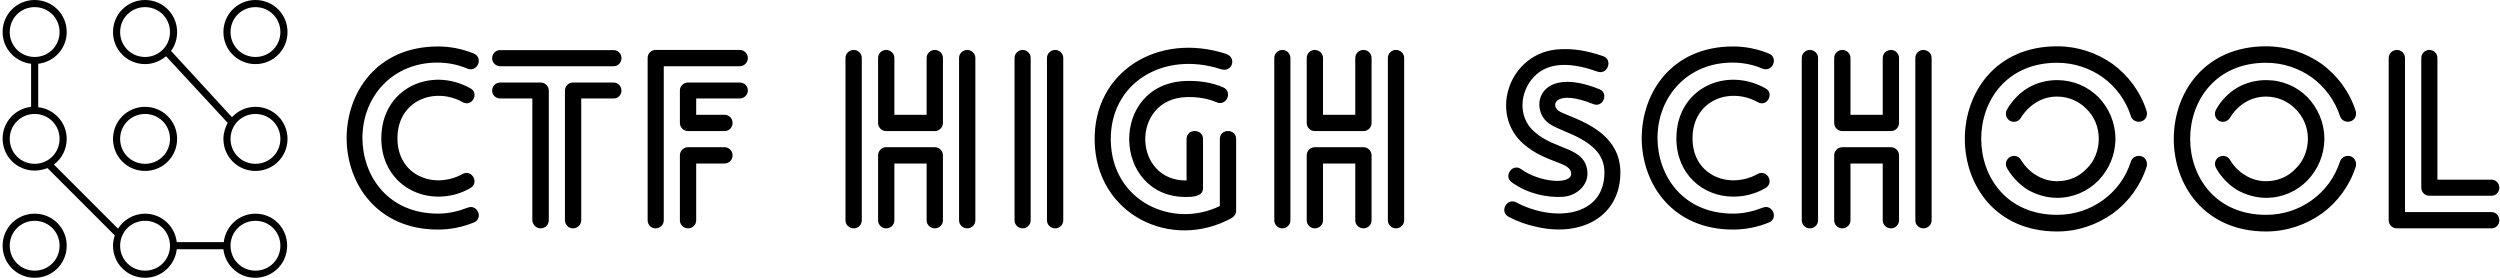
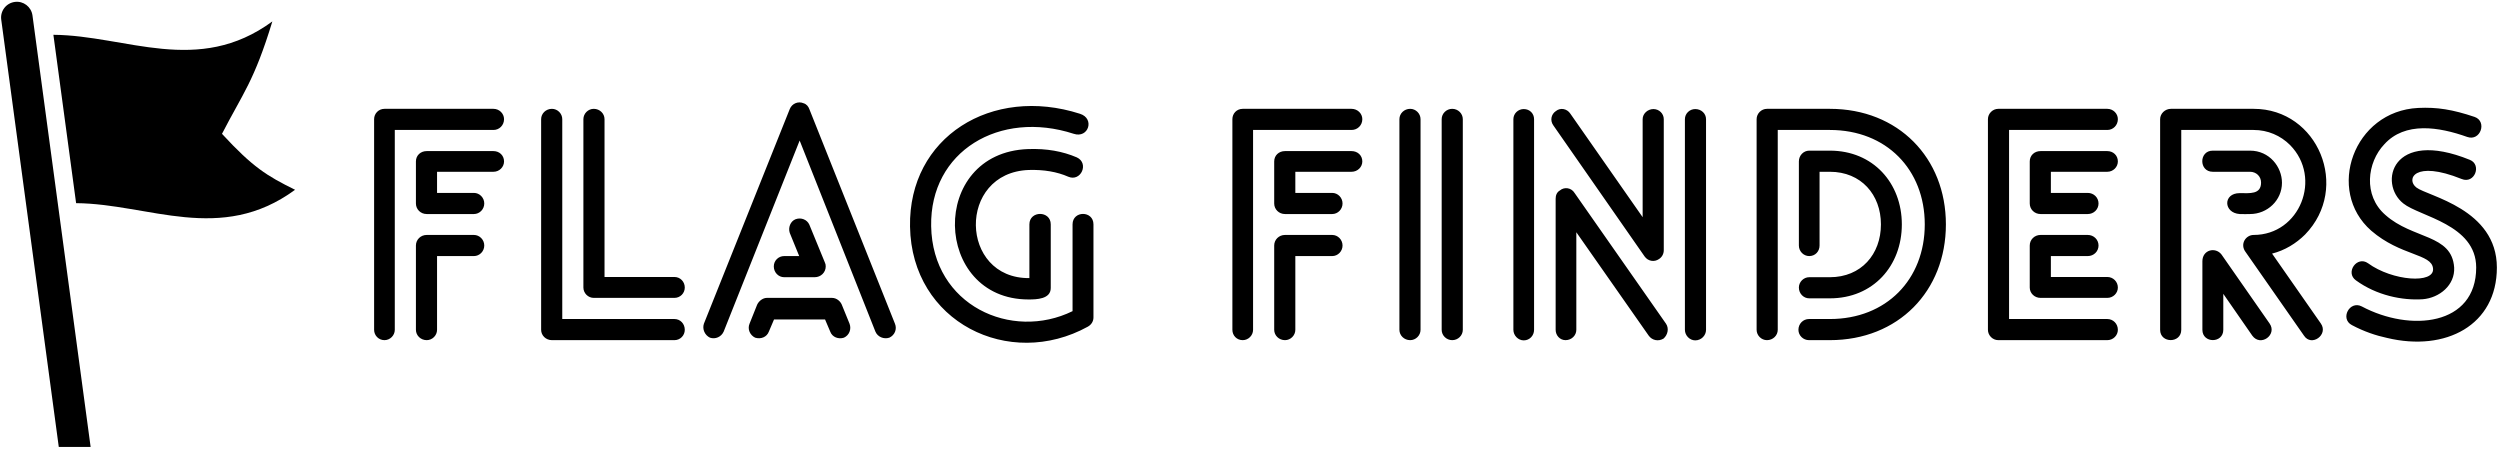
- <svg xmlns="http://www.w3.org/2000/svg" data-v-423bf9ae="" viewBox="0 0 810 90" class="iconLeft">
-   <g data-v-423bf9ae="" id="7d16bad5-cd4b-4238-8983-a2954bcc3239" fill="black" transform="matrix(5.617978,0,0,5.617978,108.5439,14.21348)">
-     <path d="M8.01 0.56L8.01 0.56C7.35 0.29 6.65 0.15 5.94 0.15C2.41 0.15 0.66 2.81 0.67 5.47C0.69 8.09 2.45 10.71 5.94 10.71C6.65 10.71 7.35 10.57 8.01 10.30C8.57 10.08 8.22 9.21 7.64 9.45C7.10 9.66 6.54 9.79 5.94 9.79C3.07 9.79 1.60 7.64 1.58 5.45C1.58 2.98 3.37 1.08 5.89 1.08C6.50 1.08 7.08 1.19 7.64 1.43C8.22 1.65 8.57 0.80 8.01 0.56ZM7.36 7.50L7.36 7.50C6.89 7.77 6.37 7.88 5.88 7.87C4.68 7.83 3.60 6.99 3.60 5.45C3.60 3.26 5.74 2.46 7.36 3.36C7.90 3.67 8.34 2.84 7.80 2.56C5.53 1.29 2.67 2.56 2.67 5.45C2.67 7.52 4.19 8.78 5.89 8.81C6.54 8.82 7.20 8.67 7.80 8.32C8.34 8.02 7.90 7.22 7.36 7.50ZM16.07 2.23L16.07 2.23L13.72 2.23C13.47 2.23 13.26 2.44 13.26 2.70L13.26 10.16C13.26 10.43 13.47 10.64 13.72 10.64C13.99 10.64 14.20 10.43 14.20 10.16L14.20 3.15L16.07 3.15C16.32 3.15 16.52 2.95 16.52 2.70C16.52 2.44 16.32 2.23 16.07 2.23ZM9.53 1.29L9.53 1.29L16.07 1.29C16.32 1.29 16.52 1.08 16.52 0.83C16.52 0.56 16.32 0.36 16.07 0.36L9.53 0.36C9.27 0.36 9.06 0.56 9.06 0.83C9.06 1.08 9.27 1.29 9.53 1.29ZM9.53 3.15L9.53 3.15L11.38 3.15L11.38 10.16C11.38 10.43 11.61 10.64 11.86 10.64C12.12 10.64 12.33 10.43 12.33 10.16L12.33 2.70C12.33 2.44 12.12 2.23 11.86 2.23L9.53 2.23C9.27 2.23 9.06 2.44 9.06 2.70C9.06 2.95 9.27 3.15 9.53 3.15ZM23.34 2.23L23.34 2.23L20.37 2.23C20.10 2.23 19.89 2.42 19.89 2.69L19.89 4.56C19.89 4.82 20.10 5.03 20.37 5.03L22.47 5.03C22.72 5.03 22.93 4.82 22.93 4.56C22.93 4.30 22.72 4.09 22.47 4.09L20.83 4.09L20.83 3.15L23.34 3.15C23.60 3.15 23.81 2.94 23.81 2.69C23.81 2.42 23.60 2.23 23.34 2.23ZM22.47 5.96L22.47 5.96L20.37 5.96C20.10 5.96 19.89 6.17 19.89 6.43L19.89 10.18C19.89 10.43 20.10 10.64 20.37 10.64C20.62 10.64 20.83 10.43 20.83 10.18L20.83 6.90L22.47 6.90C22.72 6.90 22.93 6.69 22.93 6.43C22.93 6.17 22.72 5.96 22.47 5.96ZM18.96 10.18L18.96 10.18L18.96 1.29L23.34 1.29C23.60 1.29 23.81 1.08 23.81 0.81C23.81 0.56 23.60 0.35 23.34 0.35L18.49 0.35C18.23 0.35 18.03 0.56 18.03 0.81L18.03 10.18C18.03 10.43 18.23 10.64 18.49 10.64C18.75 10.64 18.96 10.43 18.96 10.18ZM31.32 0.81L31.32 0.81L31.32 4.56C31.32 4.82 31.53 5.03 31.78 5.03L34.59 5.03C34.85 5.03 35.06 4.82 35.06 4.56L35.06 0.81C35.06 0.56 34.85 0.35 34.59 0.35C34.33 0.35 34.12 0.56 34.12 0.81L34.12 4.09L32.26 4.09L32.26 0.81C32.26 0.56 32.05 0.35 31.78 0.35C31.53 0.35 31.32 0.56 31.32 0.81ZM35.06 10.18L35.06 10.18L35.06 6.43C35.06 6.17 34.85 5.96 34.59 5.96L31.78 5.96C31.53 5.96 31.32 6.17 31.32 6.43L31.32 10.18C31.32 10.43 31.53 10.64 31.78 10.64C32.05 10.64 32.26 10.43 32.26 10.18L32.26 6.90L34.12 6.90L34.12 10.18C34.12 10.43 34.33 10.64 34.59 10.64C34.85 10.64 35.06 10.43 35.06 10.18ZM30.38 10.18L30.38 10.18L30.38 0.81C30.38 0.56 30.17 0.35 29.92 0.35C29.65 0.35 29.44 0.56 29.44 0.81L29.44 10.18C29.44 10.43 29.65 10.64 29.92 10.64C30.17 10.64 30.38 10.43 30.38 10.18ZM35.99 0.81L35.99 0.81L35.99 10.18C35.99 10.43 36.20 10.64 36.46 10.64C36.72 10.64 36.93 10.43 36.93 10.18L36.93 0.81C36.93 0.56 36.72 0.35 36.46 0.35C36.20 0.35 35.99 0.56 35.99 0.81ZM42 10.18L42 10.18L42 0.81C42 0.56 41.79 0.35 41.54 0.35C41.27 0.35 41.06 0.56 41.06 0.81L41.06 10.18C41.06 10.43 41.27 10.64 41.54 10.64C41.79 10.64 42 10.43 42 10.18ZM40.12 10.18L40.12 10.18L40.12 0.81C40.12 0.56 39.91 0.35 39.66 0.35C39.40 0.35 39.19 0.56 39.19 0.81L39.19 10.18C39.19 10.43 39.40 10.64 39.66 10.64C39.91 10.64 40.12 10.43 40.12 10.18ZM51.97 9.63L51.97 9.63L51.97 5.49C51.97 4.87 51.03 4.87 51.03 5.49L51.03 9.35C48.33 10.68 44.80 9.10 44.74 5.57C44.69 2.23 47.80 0.39 51.09 1.46L51.09 1.46C51.74 1.68 52.04 0.78 51.37 0.57C47.45-0.69 43.74 1.60 43.81 5.59C43.88 9.84 48.22 11.97 51.72 10.04C51.87 9.95 51.97 9.80 51.97 9.63ZM51.23 2.51L51.23 2.51C50.60 2.24 49.88 2.11 49.06 2.14C44.62 2.30 44.81 8.83 49.07 8.83C49.42 8.83 50.06 8.82 50.06 8.32L50.06 5.49C50.06 4.87 49.11 4.87 49.11 5.49L49.11 7.88C45.99 7.91 45.89 3.19 49.08 3.07C49.76 3.05 50.34 3.15 50.85 3.37C51.41 3.61 51.79 2.77 51.23 2.51ZM56.04 0.81L56.04 0.81L56.04 4.56C56.04 4.82 56.25 5.03 56.50 5.03L59.32 5.03C59.57 5.03 59.78 4.82 59.78 4.56L59.78 0.81C59.78 0.56 59.57 0.35 59.32 0.35C59.05 0.35 58.84 0.56 58.84 0.81L58.84 4.09L56.98 4.09L56.98 0.81C56.98 0.56 56.77 0.35 56.50 0.35C56.25 0.35 56.04 0.56 56.04 0.81ZM59.78 10.18L59.78 10.18L59.78 6.43C59.78 6.17 59.57 5.96 59.32 5.96L56.50 5.96C56.25 5.96 56.04 6.17 56.04 6.43L56.04 10.18C56.04 10.43 56.25 10.64 56.50 10.64C56.77 10.64 56.98 10.43 56.98 10.18L56.98 6.90L58.84 6.90L58.84 10.18C58.84 10.43 59.05 10.64 59.32 10.64C59.57 10.64 59.78 10.43 59.78 10.18ZM55.10 10.18L55.10 10.18L55.10 0.81C55.10 0.56 54.89 0.35 54.64 0.35C54.38 0.35 54.17 0.56 54.17 0.81L54.17 10.18C54.17 10.43 54.38 10.64 54.64 10.64C54.89 10.64 55.10 10.43 55.10 10.18ZM60.72 0.81L60.72 0.81L60.72 10.18C60.72 10.43 60.93 10.64 61.18 10.64C61.45 10.64 61.66 10.43 61.66 10.18L61.66 0.81C61.66 0.56 61.45 0.35 61.18 0.35C60.93 0.35 60.72 0.56 60.72 0.81ZM73.14 0.71L73.14 0.71C72.16 0.38 71.47 0.27 70.63 0.31C67.75 0.45 66.51 3.99 68.54 5.77C69.85 6.90 71.23 6.79 71.29 7.45C71.37 8.15 69.48 8.01 68.40 7.22C67.91 6.87 67.37 7.63 67.86 7.98C68.78 8.65 69.92 8.88 70.83 8.82C71.58 8.76 72.27 8.19 72.23 7.41C72.13 5.92 70.39 6.16 69.17 5.07C68.17 4.20 68.36 2.73 69.12 1.93C70.04 0.91 71.55 1.15 72.81 1.60C73.40 1.81 73.71 0.91 73.14 0.71ZM67.68 9.97L67.68 9.97C68.22 10.26 68.77 10.44 69.24 10.54C71.86 11.17 74.13 9.97 74.13 7.41C74.13 4.80 71.06 4.24 70.55 3.85C70.08 3.49 70.45 2.62 72.56 3.47C73.14 3.71 73.47 2.84 72.93 2.62C69.44 1.20 68.85 3.68 69.97 4.56C70.69 5.14 73.21 5.49 73.21 7.41C73.21 10.00 70.28 10.29 68.12 9.14C67.58 8.86 67.14 9.69 67.68 9.97ZM70.74 7.90L70.74 7.90L70.74 7.90L70.74 7.90ZM82.70 0.56L82.70 0.56C82.04 0.29 81.34 0.15 80.63 0.15C77.10 0.15 75.35 2.81 75.36 5.47C75.38 8.09 77.14 10.71 80.63 10.71C81.34 10.71 82.04 10.57 82.70 10.30C83.26 10.08 82.91 9.21 82.33 9.45C81.79 9.66 81.23 9.79 80.63 9.79C77.76 9.79 76.29 7.64 76.27 5.45C76.27 2.98 78.06 1.08 80.58 1.08C81.19 1.08 81.77 1.19 82.33 1.43C82.91 1.65 83.26 0.80 82.70 0.56ZM82.05 7.50L82.05 7.50C81.58 7.77 81.06 7.88 80.57 7.87C79.37 7.83 78.29 6.99 78.29 5.45C78.29 3.26 80.43 2.46 82.05 3.36C82.59 3.67 83.03 2.84 82.49 2.56C80.22 1.29 77.36 2.56 77.36 5.45C77.36 7.52 78.88 8.78 80.58 8.81C81.23 8.82 81.89 8.67 82.49 8.32C83.03 8.02 82.59 7.22 82.05 7.50ZM86.46 0.81L86.46 0.81L86.46 4.56C86.46 4.82 86.67 5.03 86.93 5.03L89.74 5.03C89.99 5.03 90.20 4.82 90.20 4.56L90.20 0.81C90.20 0.56 89.99 0.35 89.74 0.35C89.47 0.35 89.26 0.56 89.26 0.81L89.26 4.09L87.40 4.09L87.40 0.81C87.40 0.56 87.19 0.35 86.93 0.35C86.67 0.35 86.46 0.56 86.46 0.81ZM90.20 10.18L90.20 10.18L90.20 6.43C90.20 6.17 89.99 5.96 89.74 5.96L86.93 5.96C86.67 5.96 86.46 6.17 86.46 6.43L86.46 10.18C86.46 10.43 86.67 10.64 86.93 10.64C87.19 10.64 87.40 10.43 87.40 10.18L87.40 6.90L89.26 6.90L89.26 10.18C89.26 10.43 89.47 10.64 89.74 10.64C89.99 10.64 90.20 10.43 90.20 10.18ZM85.53 10.18L85.53 10.18L85.53 0.81C85.53 0.56 85.32 0.35 85.06 0.35C84.80 0.35 84.59 0.56 84.59 0.81L84.59 10.18C84.59 10.43 84.80 10.64 85.06 10.64C85.32 10.64 85.53 10.43 85.53 10.18ZM91.14 0.81L91.14 0.81L91.14 10.18C91.14 10.43 91.35 10.64 91.60 10.64C91.87 10.64 92.08 10.43 92.08 10.18L92.08 0.81C92.08 0.56 91.87 0.35 91.60 0.35C91.35 0.35 91.14 0.56 91.14 0.81ZM104.48 3.88L104.48 3.88C104.13 2.77 103.43 1.83 102.52 1.16C101.61 0.52 100.52 0.14 99.32 0.14C92.22 0.14 92.22 10.82 99.32 10.82C100.52 10.82 101.61 10.43 102.52 9.79C103.43 9.13 104.13 8.18 104.48 7.08C104.55 6.83 104.43 6.55 104.17 6.48C103.92 6.41 103.64 6.54 103.57 6.79C103.28 7.70 102.72 8.47 101.95 9.02C101.22 9.55 100.31 9.86 99.32 9.86C93.48 9.86 93.48 1.09 99.32 1.09C100.31 1.09 101.22 1.41 101.95 1.93C102.72 2.49 103.28 3.26 103.57 4.16C103.64 4.41 103.92 4.55 104.17 4.47C104.43 4.40 104.55 4.13 104.48 3.88ZM96.43 7.17L96.43 7.17C96.73 7.69 97.15 8.12 97.65 8.43C98.15 8.71 98.73 8.88 99.32 8.88C100.25 8.88 101.09 8.50 101.71 7.87C102.30 7.25 102.68 6.41 102.68 5.47C102.68 4.54 102.30 3.70 101.71 3.08C101.09 2.46 100.25 2.09 99.32 2.09C98.73 2.09 98.15 2.24 97.65 2.53C97.15 2.83 96.73 3.26 96.43 3.78C96.29 4.02 96.38 4.31 96.60 4.44C96.84 4.56 97.12 4.48 97.24 4.24C97.47 3.88 97.78 3.57 98.14 3.36C98.49 3.15 98.88 3.04 99.32 3.04C99.99 3.04 100.59 3.32 101.01 3.75C101.46 4.19 101.72 4.80 101.72 5.47C101.72 6.16 101.46 6.78 101.01 7.21C100.59 7.66 99.99 7.92 99.32 7.92C98.88 7.92 98.48 7.80 98.14 7.59C97.78 7.39 97.47 7.07 97.24 6.71C97.12 6.47 96.84 6.40 96.60 6.52C96.38 6.66 96.29 6.93 96.43 7.17ZM116.54 3.88L116.54 3.88C116.19 2.77 115.49 1.83 114.58 1.16C113.67 0.52 112.57 0.14 111.37 0.14C104.27 0.14 104.27 10.82 111.37 10.82C112.57 10.82 113.67 10.43 114.58 9.79C115.49 9.13 116.19 8.18 116.54 7.08C116.61 6.83 116.48 6.55 116.23 6.48C115.98 6.41 115.70 6.54 115.63 6.79C115.33 7.70 114.77 8.47 114.00 9.02C113.27 9.55 112.36 9.86 111.37 9.86C105.53 9.86 105.53 1.09 111.37 1.09C112.36 1.09 113.27 1.41 114.00 1.93C114.77 2.49 115.33 3.26 115.63 4.16C115.70 4.41 115.98 4.55 116.23 4.47C116.48 4.40 116.61 4.13 116.54 3.88ZM108.49 7.17L108.49 7.17C108.78 7.69 109.20 8.12 109.70 8.43C110.21 8.71 110.78 8.88 111.37 8.88C112.31 8.88 113.15 8.50 113.76 7.87C114.35 7.25 114.73 6.41 114.73 5.47C114.73 4.54 114.35 3.70 113.76 3.08C113.15 2.46 112.31 2.09 111.37 2.09C110.78 2.09 110.21 2.24 109.70 2.53C109.20 2.83 108.78 3.26 108.49 3.78C108.35 4.02 108.43 4.31 108.65 4.44C108.89 4.56 109.17 4.48 109.30 4.24C109.52 3.88 109.83 3.57 110.19 3.36C110.54 3.15 110.94 3.04 111.37 3.04C112.04 3.04 112.64 3.32 113.06 3.75C113.51 4.19 113.78 4.80 113.78 5.47C113.78 6.16 113.51 6.78 113.06 7.21C112.64 7.66 112.04 7.92 111.37 7.92C110.94 7.92 110.53 7.80 110.19 7.59C109.83 7.39 109.52 7.07 109.30 6.71C109.17 6.47 108.89 6.40 108.65 6.52C108.43 6.66 108.35 6.93 108.49 7.17ZM124.36 9.70L124.36 9.70L119.38 9.70L119.38 0.81C119.38 0.56 119.17 0.35 118.92 0.35C118.65 0.35 118.44 0.56 118.44 0.81L118.44 10.18C118.44 10.43 118.65 10.64 118.92 10.64L124.36 10.64C124.63 10.64 124.82 10.43 124.82 10.18C124.82 9.91 124.63 9.70 124.36 9.70ZM120.32 0.81L120.32 0.81L120.32 8.30C120.32 8.55 120.53 8.76 120.78 8.76L124.36 8.76C124.63 8.76 124.82 8.55 124.82 8.30C124.82 8.04 124.63 7.83 124.36 7.83L121.25 7.83L121.25 0.81C121.25 0.56 121.04 0.35 120.78 0.35C120.53 0.35 120.32 0.56 120.32 0.81Z" />
+ <svg xmlns="http://www.w3.org/2000/svg" data-v-423bf9ae="" viewBox="0 0 624 112" class="iconLeft">
+   <g data-v-423bf9ae="" id="3d989a5b-b264-4327-ba39-2b140cb26925" fill="black" transform="matrix(5.61095,0,0,5.61095,87.09344,25.20089)">
+     <path d="M6.43 2.23L6.43 2.23L3.46 2.23C3.19 2.23 2.98 2.42 2.98 2.69L2.98 4.56C2.98 4.82 3.19 5.03 3.46 5.03L5.56 5.03C5.81 5.03 6.02 4.82 6.02 4.56C6.02 4.30 5.81 4.09 5.56 4.09L3.92 4.09L3.92 3.15L6.43 3.15C6.69 3.15 6.90 2.94 6.90 2.69C6.90 2.42 6.69 2.23 6.43 2.23ZM5.56 5.96L5.56 5.96L3.46 5.96C3.19 5.96 2.98 6.17 2.98 6.43L2.98 10.18C2.98 10.43 3.19 10.64 3.46 10.64C3.71 10.64 3.92 10.43 3.92 10.18L3.92 6.90L5.56 6.90C5.81 6.90 6.02 6.69 6.02 6.43C6.02 6.17 5.81 5.96 5.56 5.96ZM2.04 10.18L2.04 10.18L2.04 1.29L6.43 1.29C6.69 1.29 6.90 1.08 6.90 0.81C6.90 0.56 6.69 0.35 6.43 0.35L1.58 0.35C1.32 0.35 1.12 0.56 1.12 0.81L1.12 10.18C1.12 10.43 1.32 10.64 1.58 10.64C1.83 10.64 2.04 10.43 2.04 10.18ZM14.48 9.70L14.48 9.70L9.49 9.70L9.49 0.81C9.49 0.56 9.28 0.35 9.03 0.35C8.76 0.35 8.55 0.56 8.55 0.81L8.55 10.18C8.55 10.43 8.76 10.64 9.03 10.64L14.48 10.64C14.74 10.64 14.94 10.43 14.94 10.18C14.94 9.91 14.74 9.70 14.48 9.70ZM10.43 0.81L10.43 0.81L10.43 8.30C10.43 8.55 10.64 8.76 10.89 8.76L14.48 8.76C14.74 8.76 14.94 8.55 14.94 8.30C14.94 8.04 14.74 7.83 14.48 7.83L11.37 7.83L11.37 0.81C11.37 0.56 11.16 0.35 10.89 0.35C10.64 0.35 10.43 0.56 10.43 0.81ZM19.36 7.84L19.36 7.84L20.72 7.84C20.99 7.84 21.21 7.63 21.21 7.36C21.21 7.29 21.20 7.24 21.17 7.18L20.48 5.50C20.38 5.28 20.12 5.17 19.87 5.26C19.64 5.35 19.53 5.63 19.61 5.87L20.03 6.90L19.36 6.90C19.11 6.90 18.90 7.10 18.90 7.36C18.90 7.63 19.11 7.84 19.36 7.84ZM18.68 10.26L18.68 10.26L18.91 9.72L21.18 9.72L21.41 10.26C21.50 10.51 21.78 10.61 22.02 10.53C22.26 10.42 22.36 10.15 22.27 9.91L21.94 9.10C21.88 8.92 21.70 8.76 21.49 8.76L18.59 8.76L18.59 8.76C18.42 8.76 18.24 8.89 18.16 9.06L17.82 9.91C17.72 10.15 17.84 10.42 18.07 10.53C18.33 10.61 18.59 10.50 18.68 10.26ZM16.67 10.26L16.67 10.26L20.05 1.76L23.42 10.26C23.52 10.50 23.80 10.61 24.04 10.53C24.28 10.42 24.39 10.15 24.29 9.91L20.48 0.36C20.44 0.25 20.36 0.14 20.22 0.10C19.99 0 19.71 0.11 19.61 0.36L15.79 9.91C15.71 10.15 15.83 10.42 16.06 10.53C16.30 10.61 16.56 10.50 16.67 10.26ZM33.12 9.63L33.12 9.63L33.12 5.49C33.12 4.87 32.19 4.87 32.19 5.49L32.19 9.35C29.48 10.68 25.96 9.10 25.90 5.57C25.84 2.23 28.95 0.39 32.24 1.46L32.24 1.46C32.90 1.68 33.19 0.78 32.52 0.57C28.60-0.69 24.89 1.60 24.96 5.59C25.03 9.84 29.37 11.97 32.87 10.04C33.03 9.95 33.12 9.80 33.12 9.63ZM32.38 2.51L32.38 2.51C31.75 2.24 31.04 2.11 30.21 2.14C25.77 2.30 25.97 8.83 30.23 8.83C30.58 8.83 31.22 8.82 31.22 8.32L31.22 5.49C31.22 4.87 30.27 4.87 30.27 5.49L30.27 7.88C27.15 7.91 27.05 3.19 30.24 3.07C30.91 3.05 31.50 3.15 32.00 3.37C32.56 3.61 32.94 2.77 32.38 2.51ZM44.60 2.23L44.60 2.23L41.64 2.23C41.37 2.23 41.16 2.42 41.16 2.69L41.16 4.56C41.16 4.82 41.37 5.03 41.64 5.03L43.74 5.03C43.99 5.03 44.20 4.82 44.20 4.56C44.20 4.30 43.99 4.09 43.74 4.09L42.10 4.09L42.10 3.15L44.60 3.15C44.87 3.15 45.08 2.94 45.08 2.69C45.08 2.42 44.87 2.23 44.60 2.23ZM43.74 5.96L43.74 5.96L41.64 5.96C41.37 5.96 41.16 6.17 41.16 6.43L41.16 10.18C41.16 10.43 41.37 10.64 41.64 10.64C41.89 10.64 42.10 10.43 42.10 10.18L42.10 6.90L43.74 6.90C43.99 6.90 44.20 6.69 44.20 6.43C44.20 6.17 43.99 5.96 43.74 5.96ZM40.22 10.18L40.22 10.18L40.22 1.29L44.60 1.29C44.87 1.29 45.08 1.08 45.08 0.81C45.08 0.56 44.87 0.35 44.60 0.35L39.76 0.35C39.49 0.35 39.30 0.56 39.30 0.81L39.30 10.18C39.30 10.43 39.49 10.64 39.76 10.64C40.01 10.64 40.22 10.43 40.22 10.18ZM49.55 10.18L49.55 10.18L49.55 0.81C49.55 0.56 49.34 0.35 49.08 0.35C48.82 0.35 48.61 0.56 48.61 0.81L48.61 10.18C48.61 10.43 48.82 10.64 49.08 10.64C49.34 10.64 49.55 10.43 49.55 10.18ZM47.67 10.18L47.67 10.18L47.67 0.81C47.67 0.56 47.46 0.35 47.21 0.35C46.94 0.35 46.73 0.56 46.73 0.81L46.73 10.18C46.73 10.43 46.94 10.64 47.21 10.64C47.46 10.64 47.67 10.43 47.67 10.18ZM52.72 10.18L52.72 10.18L52.72 0.81C52.72 0.56 52.53 0.36 52.26 0.36C52.01 0.36 51.80 0.56 51.80 0.81L51.80 10.18C51.80 10.43 52.01 10.65 52.26 10.65C52.53 10.65 52.72 10.43 52.72 10.18ZM60.37 10.18L60.37 10.18L60.37 0.81C60.37 0.56 60.16 0.36 59.89 0.36C59.64 0.36 59.43 0.56 59.43 0.81L59.43 10.18C59.43 10.43 59.64 10.65 59.89 10.65C60.16 10.65 60.37 10.43 60.37 10.18ZM58.59 9.91L58.59 9.91L54.52 4.09C54.38 3.86 54.07 3.81 53.87 3.98C53.73 4.06 53.68 4.20 53.68 4.35L53.68 10.18C53.68 10.43 53.87 10.64 54.12 10.64C54.39 10.64 54.60 10.43 54.60 10.18L54.60 5.84L57.82 10.44C57.97 10.65 58.25 10.71 58.48 10.57C58.67 10.40 58.73 10.12 58.59 9.91ZM53.58 1.09L53.58 1.09L57.64 6.92C57.79 7.13 58.07 7.18 58.28 7.03C58.42 6.94 58.49 6.79 58.49 6.64L58.49 0.81C58.49 0.56 58.28 0.36 58.03 0.36C57.78 0.36 57.55 0.56 57.55 0.81L57.55 5.17L54.33 0.56C54.19 0.35 53.90 0.28 53.69 0.45C53.48 0.59 53.42 0.87 53.58 1.09ZM65.88 8.78L65.88 8.78C67.80 8.78 69.08 7.34 69.08 5.49C69.08 3.65 67.80 2.21 65.88 2.21L64.96 2.21C64.71 2.21 64.50 2.42 64.50 2.69L64.50 6.43C64.50 6.69 64.71 6.90 64.96 6.90C65.23 6.90 65.42 6.69 65.42 6.43L65.42 3.15L65.88 3.15C67.27 3.15 68.15 4.17 68.15 5.49C68.15 6.82 67.27 7.84 65.88 7.84L64.96 7.84C64.71 7.84 64.50 8.05 64.50 8.30C64.50 8.57 64.71 8.78 64.96 8.78ZM63.56 10.18L63.56 10.18L63.56 1.29L65.88 1.29C68.39 1.29 70.10 3.05 70.10 5.49C70.10 7.94 68.39 9.70 65.88 9.70L64.95 9.70C64.69 9.70 64.48 9.91 64.48 10.18C64.48 10.43 64.69 10.64 64.95 10.64L65.88 10.64C68.92 10.64 71.04 8.46 71.04 5.49C71.04 2.53 68.92 0.35 65.88 0.35L63.08 0.35C62.83 0.35 62.62 0.56 62.62 0.81L62.62 10.18C62.62 10.43 62.83 10.64 63.08 10.64C63.35 10.64 63.56 10.43 63.56 10.18ZM78.22 2.23L78.22 2.23L75.25 2.23C74.98 2.23 74.77 2.42 74.77 2.69L74.77 4.56C74.77 4.82 74.98 5.03 75.25 5.03L77.35 5.03C77.62 5.03 77.83 4.82 77.83 4.56C77.83 4.30 77.62 4.09 77.35 4.09L75.71 4.09L75.71 3.15L78.22 3.15C78.48 3.15 78.69 2.94 78.69 2.69C78.69 2.42 78.48 2.23 78.22 2.23ZM77.35 5.96L77.35 5.96L75.25 5.96C74.98 5.96 74.77 6.17 74.77 6.43L74.77 8.30C74.77 8.55 74.98 8.76 75.25 8.76L78.22 8.76C78.48 8.76 78.69 8.55 78.69 8.30C78.69 8.04 78.48 7.83 78.22 7.83L75.71 7.83L75.71 6.90L77.35 6.90C77.62 6.90 77.83 6.69 77.83 6.43C77.83 6.17 77.62 5.96 77.35 5.96ZM78.22 9.70L78.22 9.70L73.85 9.70L73.85 1.29L78.22 1.29C78.48 1.29 78.69 1.08 78.69 0.81C78.69 0.56 78.48 0.35 78.22 0.35L73.37 0.35C73.12 0.35 72.91 0.56 72.91 0.81L72.91 10.18C72.91 10.43 73.12 10.64 73.37 10.64L78.22 10.64C78.48 10.64 78.69 10.43 78.69 10.18C78.69 9.91 78.48 9.70 78.22 9.70ZM84.57 5.03L84.57 5.03C85.34 5.03 85.99 4.42 85.99 3.64C85.99 2.93 85.43 2.21 84.57 2.21L82.91 2.21C82.29 2.21 82.29 3.15 82.91 3.15L84.57 3.15C84.84 3.15 85.06 3.35 85.06 3.63C85.06 4.17 84.55 4.10 84.11 4.10C83.36 4.10 83.38 4.98 84.11 5.03C84.27 5.04 84.45 5.03 84.57 5.03ZM85.44 9.90L85.44 9.90L83.30 6.83C83.03 6.48 82.45 6.62 82.45 7.13L82.45 10.18C82.45 10.79 83.38 10.79 83.38 10.18L83.38 8.58L84.67 10.44C85.04 10.95 85.79 10.40 85.44 9.90ZM81.51 10.18L81.51 10.18L81.51 1.29L84.73 1.29C85.36 1.29 85.93 1.54 86.35 1.96C87.79 3.42 86.79 5.96 84.73 5.96C84.38 5.96 84.10 6.37 84.38 6.73L86.97 10.44C87.30 10.95 88.07 10.40 87.72 9.90L85.55 6.79C86.11 6.65 86.62 6.34 87.02 5.94C89.04 3.86 87.60 0.35 84.73 0.35L81.05 0.35C80.79 0.35 80.57 0.56 80.57 0.81L80.57 10.18C80.57 10.79 81.51 10.79 81.51 10.18ZM94.56 0.71L94.56 0.71C93.58 0.38 92.89 0.27 92.05 0.31C89.17 0.45 87.93 3.99 89.96 5.77C91.27 6.90 92.65 6.79 92.71 7.45C92.79 8.15 90.90 8.01 89.82 7.22C89.33 6.87 88.79 7.63 89.28 7.98C90.20 8.65 91.34 8.88 92.25 8.82C93.00 8.76 93.69 8.19 93.65 7.41C93.55 5.92 91.81 6.16 90.59 5.07C89.59 4.20 89.78 2.73 90.54 1.93C91.46 0.91 92.97 1.15 94.23 1.60C94.82 1.81 95.13 0.91 94.56 0.71ZM89.10 9.97L89.10 9.97C89.64 10.26 90.19 10.44 90.66 10.54C93.28 11.17 95.55 9.97 95.55 7.41C95.55 4.80 92.48 4.24 91.97 3.85C91.50 3.49 91.87 2.62 93.98 3.47C94.56 3.71 94.89 2.84 94.35 2.62C90.86 1.20 90.27 3.68 91.39 4.56C92.11 5.14 94.63 5.49 94.63 7.41C94.63 10.00 91.70 10.29 89.54 9.14C89.00 8.86 88.56 9.69 89.10 9.97ZM92.16 7.90L92.16 7.90L92.16 7.90L92.16 7.90Z" />
  </g>
-   <g data-v-423bf9ae="" id="a0054c6b-2cdd-4a2f-826d-20628b1aff55" transform="matrix(1.153846,0,0,1.153846,-10.69231,-12.69231)" stroke="none" fill="black">
-     <path d="M81 11c-5 0-9 4-9 9s4 9 9 9 9-4 9-9-4-9-9-9zm0 16c-3.9 0-7-3.1-7-7s3.1-7 7-7 7 3.1 7 7-3.1 7-7 7zM81 41c-2.6 0-4.9 1.1-6.6 2.9L57.3 25.3C58.4 23.8 59 22 59 20c0-5-4-9-9-9s-9 4-9 9 4 9 9 9c2.3 0 4.3-.9 5.9-2.2l17.3 18.7c-.7 1.3-1.2 2.9-1.2 4.5 0 5 4 9 9 9s9-4 9-9-4-9-9-9zM50 27c-3.9 0-7-3.1-7-7s3.1-7 7-7 7 3.1 7 7-3.1 7-7 7zm31 30c-3.9 0-7-3.1-7-7s3.1-7 7-7 7 3.1 7 7-3.1 7-7 7zM50 59c5 0 9-4 9-9s-4-9-9-9-9 4-9 9 4 9 9 9zm0-16c3.9 0 7 3.1 7 7s-3.1 7-7 7-7-3.1-7-7 3.1-7 7-7zM19 89c5 0 9-4 9-9s-4-9-9-9-9 4-9 9 4 9 9 9zm0-16c3.9 0 7 3.1 7 7s-3.1 7-7 7-7-3.1-7-7 3.1-7 7-7z" />
-     <path d="M81 71c-4.6 0-8.4 3.5-8.9 8H58.9c-.5-4.5-4.3-8-8.9-8-3.2 0-6 1.7-7.6 4.2l-18-18c2.2-1.6 3.6-4.3 3.6-7.2 0-4.6-3.5-8.4-8-8.9V28.9c4.5-.5 8-4.3 8-8.9 0-5-4-9-9-9s-9 4-9 9c0 4.6 3.5 8.4 8 8.9V41c-4.5.5-8 4.3-8 8.9 0 5 4 9 9 9 1.3 0 2.5-.3 3.6-.7l18.9 18.9c-.3.9-.5 1.9-.5 2.9 0 5 4 9 9 9 4.6 0 8.4-3.5 8.9-8H72c.5 4.5 4.3 8 8.9 8 5 0 9-4 9-9S86 71 81 71zM12 20c0-3.9 3.1-7 7-7s7 3.1 7 7-3.1 7-7 7-7-3.1-7-7zm0 30c0-3.9 3.1-7 7-7s7 3.1 7 7-3.1 7-7 7-7-3.1-7-7zm38 37c-3.9 0-7-3.1-7-7s3.1-7 7-7 7 3.1 7 7-3.1 7-7 7zm31 0c-3.9 0-7-3.1-7-7s3.1-7 7-7 7 3.1 7 7-3.1 7-7 7z" />
+   <g data-v-423bf9ae="" id="1e7085a6-cd72-455a-a29e-e58fff4b17a2" transform="matrix(1.111115,0,0,1.111115,-19.68452,0.4440951)" stroke="none" fill="black">
+     <path d="M67.583 29.666c4.692-9.115 7.214-11.776 11.316-25.254-16.721 12.276-32.825 3.14-49.189 3.005l5.102 37.821c16.353.137 32.47 9.271 49.188-3.005-6.346-3.133-9.493-5.065-16.417-12.567zM21.033.034a3.535 3.535 0 0 0-3.041 3.977L30.92 100h7.154L25.011 3.066c-.265-1.93-2.042-3.304-3.978-3.032z" />
  </g>
</svg>
